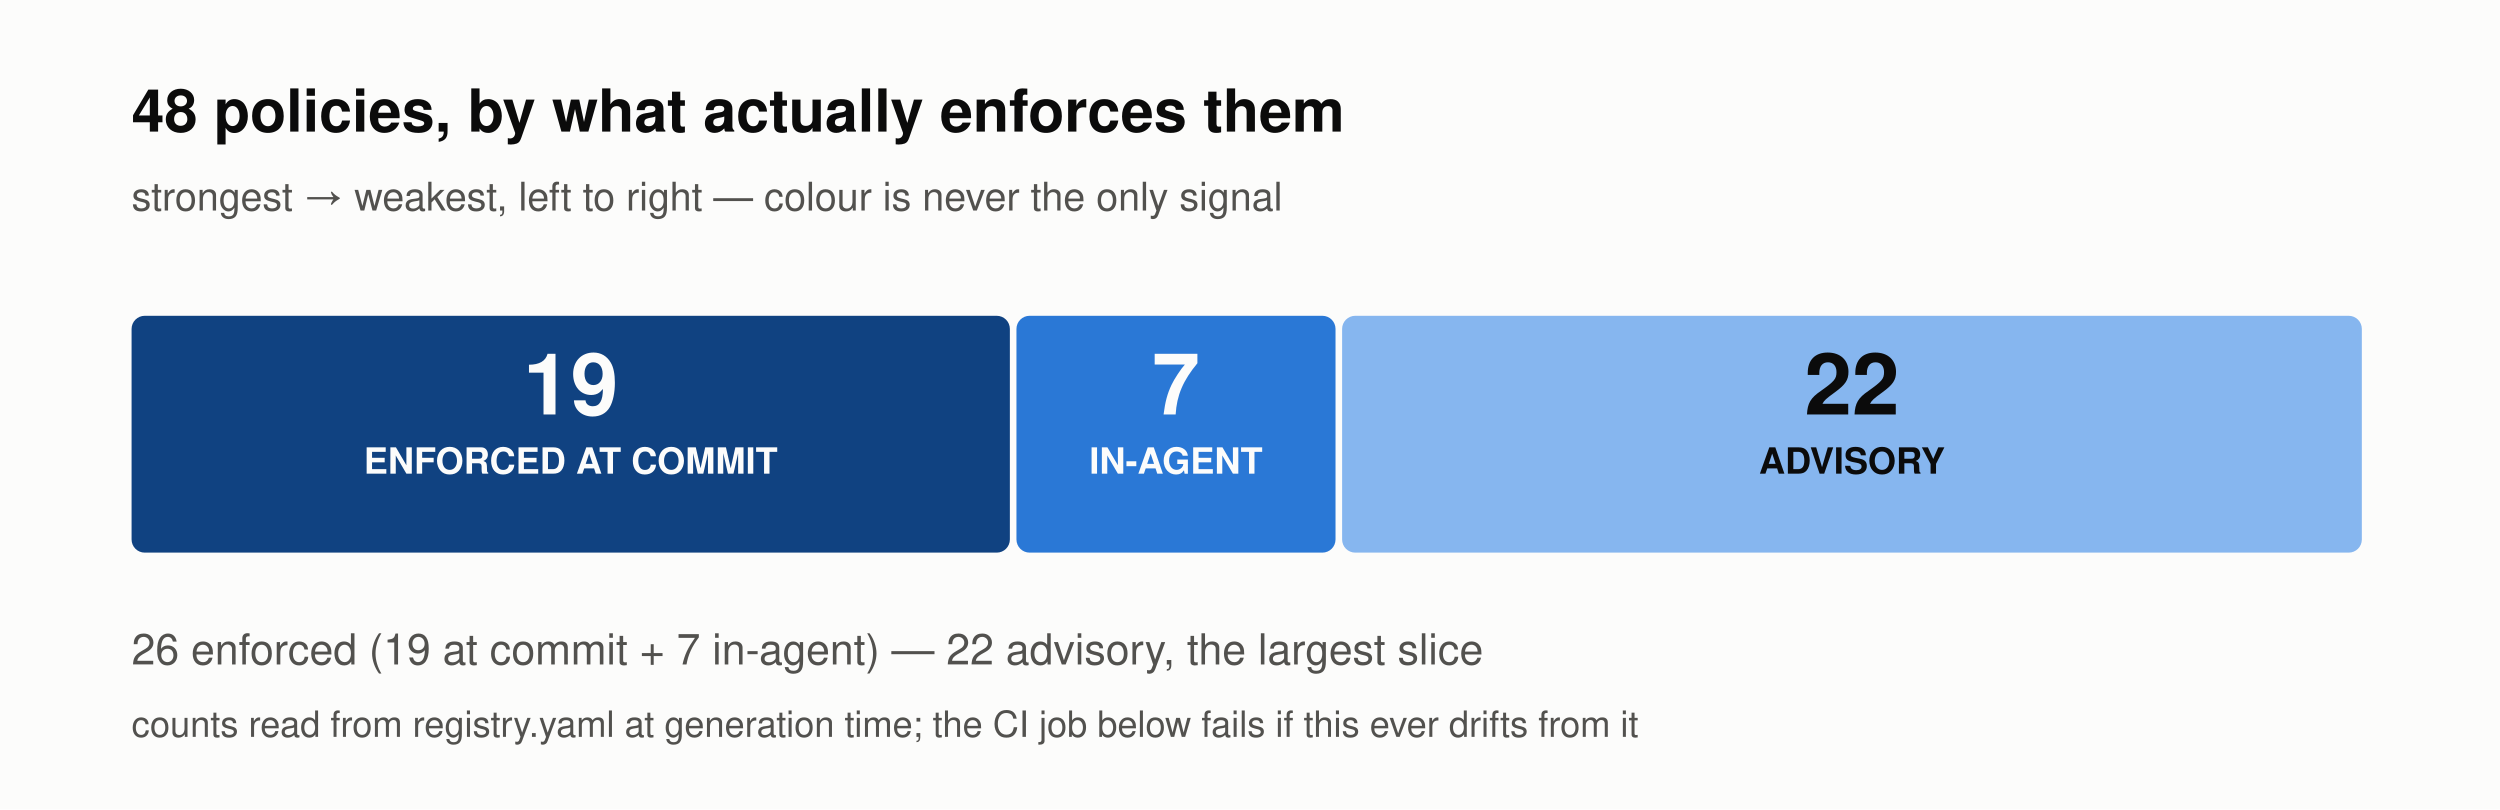
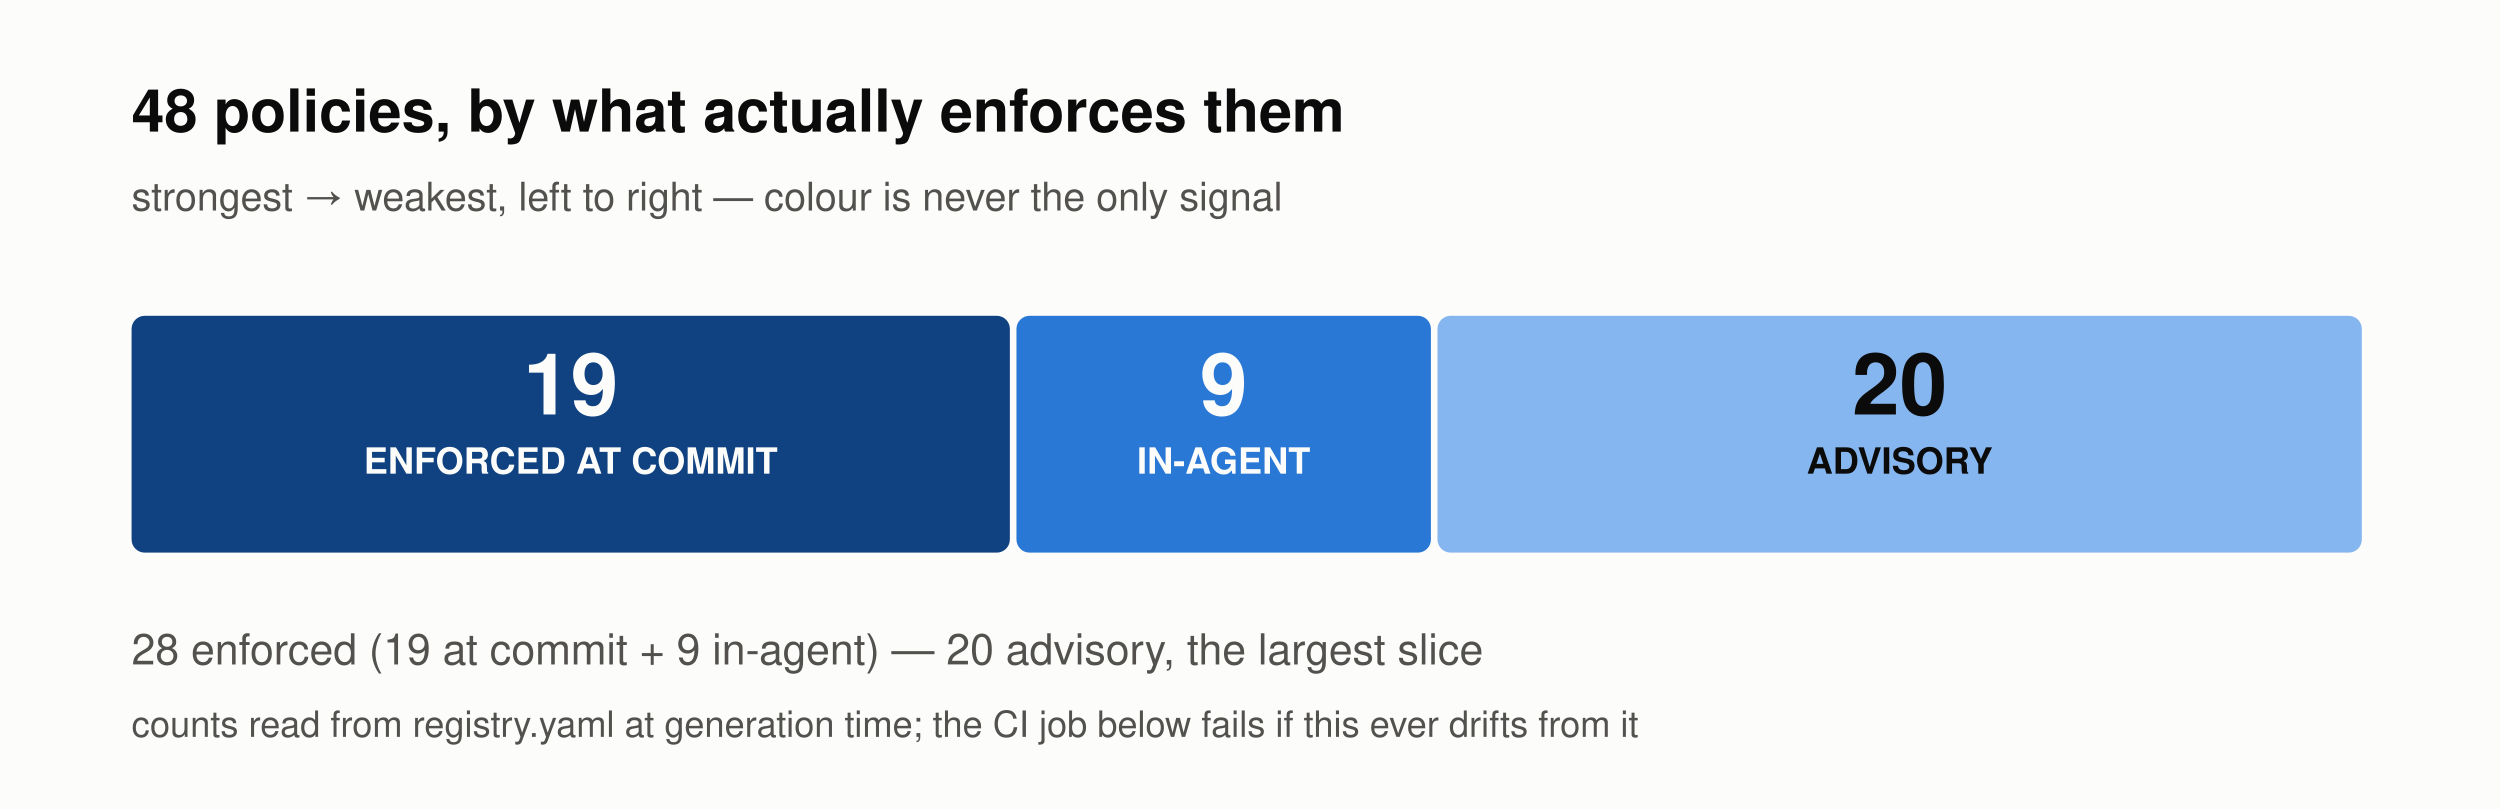
<svg xmlns="http://www.w3.org/2000/svg" width="760" height="246" viewBox="0 0 760 246" role="img" aria-labelledby="t d">
  <rect width="760" height="246" fill="#fcfcfb" />
  <text x="40" y="40" font-family="-apple-system, BlinkMacSystemFont, 'Segoe UI', Helvetica, Arial, sans-serif" font-size="18" font-weight="600" fill="#0b0b0b" text-anchor="start">48 policies, by what actually enforces them</text>
  <text x="40" y="64" font-family="-apple-system, BlinkMacSystemFont, 'Segoe UI', Helvetica, Arial, sans-serif" font-size="12" font-weight="400" fill="#52514e" text-anchor="start">strongest → weakest, left to right — colour is never the only signal</text>
  <rect x="40" y="96" width="267" height="72" rx="4" fill="#104281" />
  <text x="173.5" y="126" font-family="-apple-system, BlinkMacSystemFont, 'Segoe UI', Helvetica, Arial, sans-serif" font-size="26" font-weight="700" fill="#fcfcfb" text-anchor="middle">19</text>
  <text x="173.5" y="144" font-family="-apple-system, BlinkMacSystemFont, 'Segoe UI', Helvetica, Arial, sans-serif" font-size="11" font-weight="600" fill="#fcfcfb" text-anchor="middle">ENFORCED AT COMMIT</text>
-   <rect x="309" y="96" width="97" height="72" rx="4" fill="#2a78d6" />
-   <text x="357.5" y="126" font-family="-apple-system, BlinkMacSystemFont, 'Segoe UI', Helvetica, Arial, sans-serif" font-size="26" font-weight="700" fill="#fcfcfb" text-anchor="middle">7</text>
-   <text x="357.5" y="144" font-family="-apple-system, BlinkMacSystemFont, 'Segoe UI', Helvetica, Arial, sans-serif" font-size="11" font-weight="600" fill="#fcfcfb" text-anchor="middle">IN-AGENT</text>
-   <rect x="408" y="96" width="310" height="72" rx="4" fill="#86b6ef" />
-   <text x="563" y="126" font-family="-apple-system, BlinkMacSystemFont, 'Segoe UI', Helvetica, Arial, sans-serif" font-size="26" font-weight="700" fill="#0b0b0b" text-anchor="middle">22</text>
-   <text x="563" y="144" font-family="-apple-system, BlinkMacSystemFont, 'Segoe UI', Helvetica, Arial, sans-serif" font-size="11" font-weight="600" fill="#0b0b0b" text-anchor="middle">ADVISORY</text>
-   <text x="40" y="202" font-family="-apple-system, BlinkMacSystemFont, 'Segoe UI', Helvetica, Arial, sans-serif" font-size="13" font-weight="400" fill="#52514e" text-anchor="start">26 enforced (19 at commit + 7 in-agent) — 22 advisory, the largest slice</text>
+   <rect x="309" y="96" width="126" height="72" rx="4" fill="#2a78d6" />
+   <text x="372" y="126" font-family="-apple-system, BlinkMacSystemFont, 'Segoe UI', Helvetica, Arial, sans-serif" font-size="26" font-weight="700" fill="#fcfcfb" text-anchor="middle">9</text>
+   <text x="372" y="144" font-family="-apple-system, BlinkMacSystemFont, 'Segoe UI', Helvetica, Arial, sans-serif" font-size="11" font-weight="600" fill="#fcfcfb" text-anchor="middle">IN-AGENT</text>
+   <rect x="437" y="96" width="281" height="72" rx="4" fill="#86b6ef" />
+   <text x="577.5" y="126" font-family="-apple-system, BlinkMacSystemFont, 'Segoe UI', Helvetica, Arial, sans-serif" font-size="26" font-weight="700" fill="#0b0b0b" text-anchor="middle">20</text>
+   <text x="577.5" y="144" font-family="-apple-system, BlinkMacSystemFont, 'Segoe UI', Helvetica, Arial, sans-serif" font-size="11" font-weight="600" fill="#0b0b0b" text-anchor="middle">ADVISORY</text>
+   <text x="40" y="202" font-family="-apple-system, BlinkMacSystemFont, 'Segoe UI', Helvetica, Arial, sans-serif" font-size="13" font-weight="400" fill="#52514e" text-anchor="start">28 enforced (19 at commit + 9 in-agent) — 20 advisory, the largest slice</text>
  <text x="40" y="224" font-family="-apple-system, BlinkMacSystemFont, 'Segoe UI', Helvetica, Arial, sans-serif" font-size="11" font-weight="400" fill="#52514e" text-anchor="start">counts read from registry.yaml at generation time; the CI job below fails if this ever drifts from it</text>
</svg>
